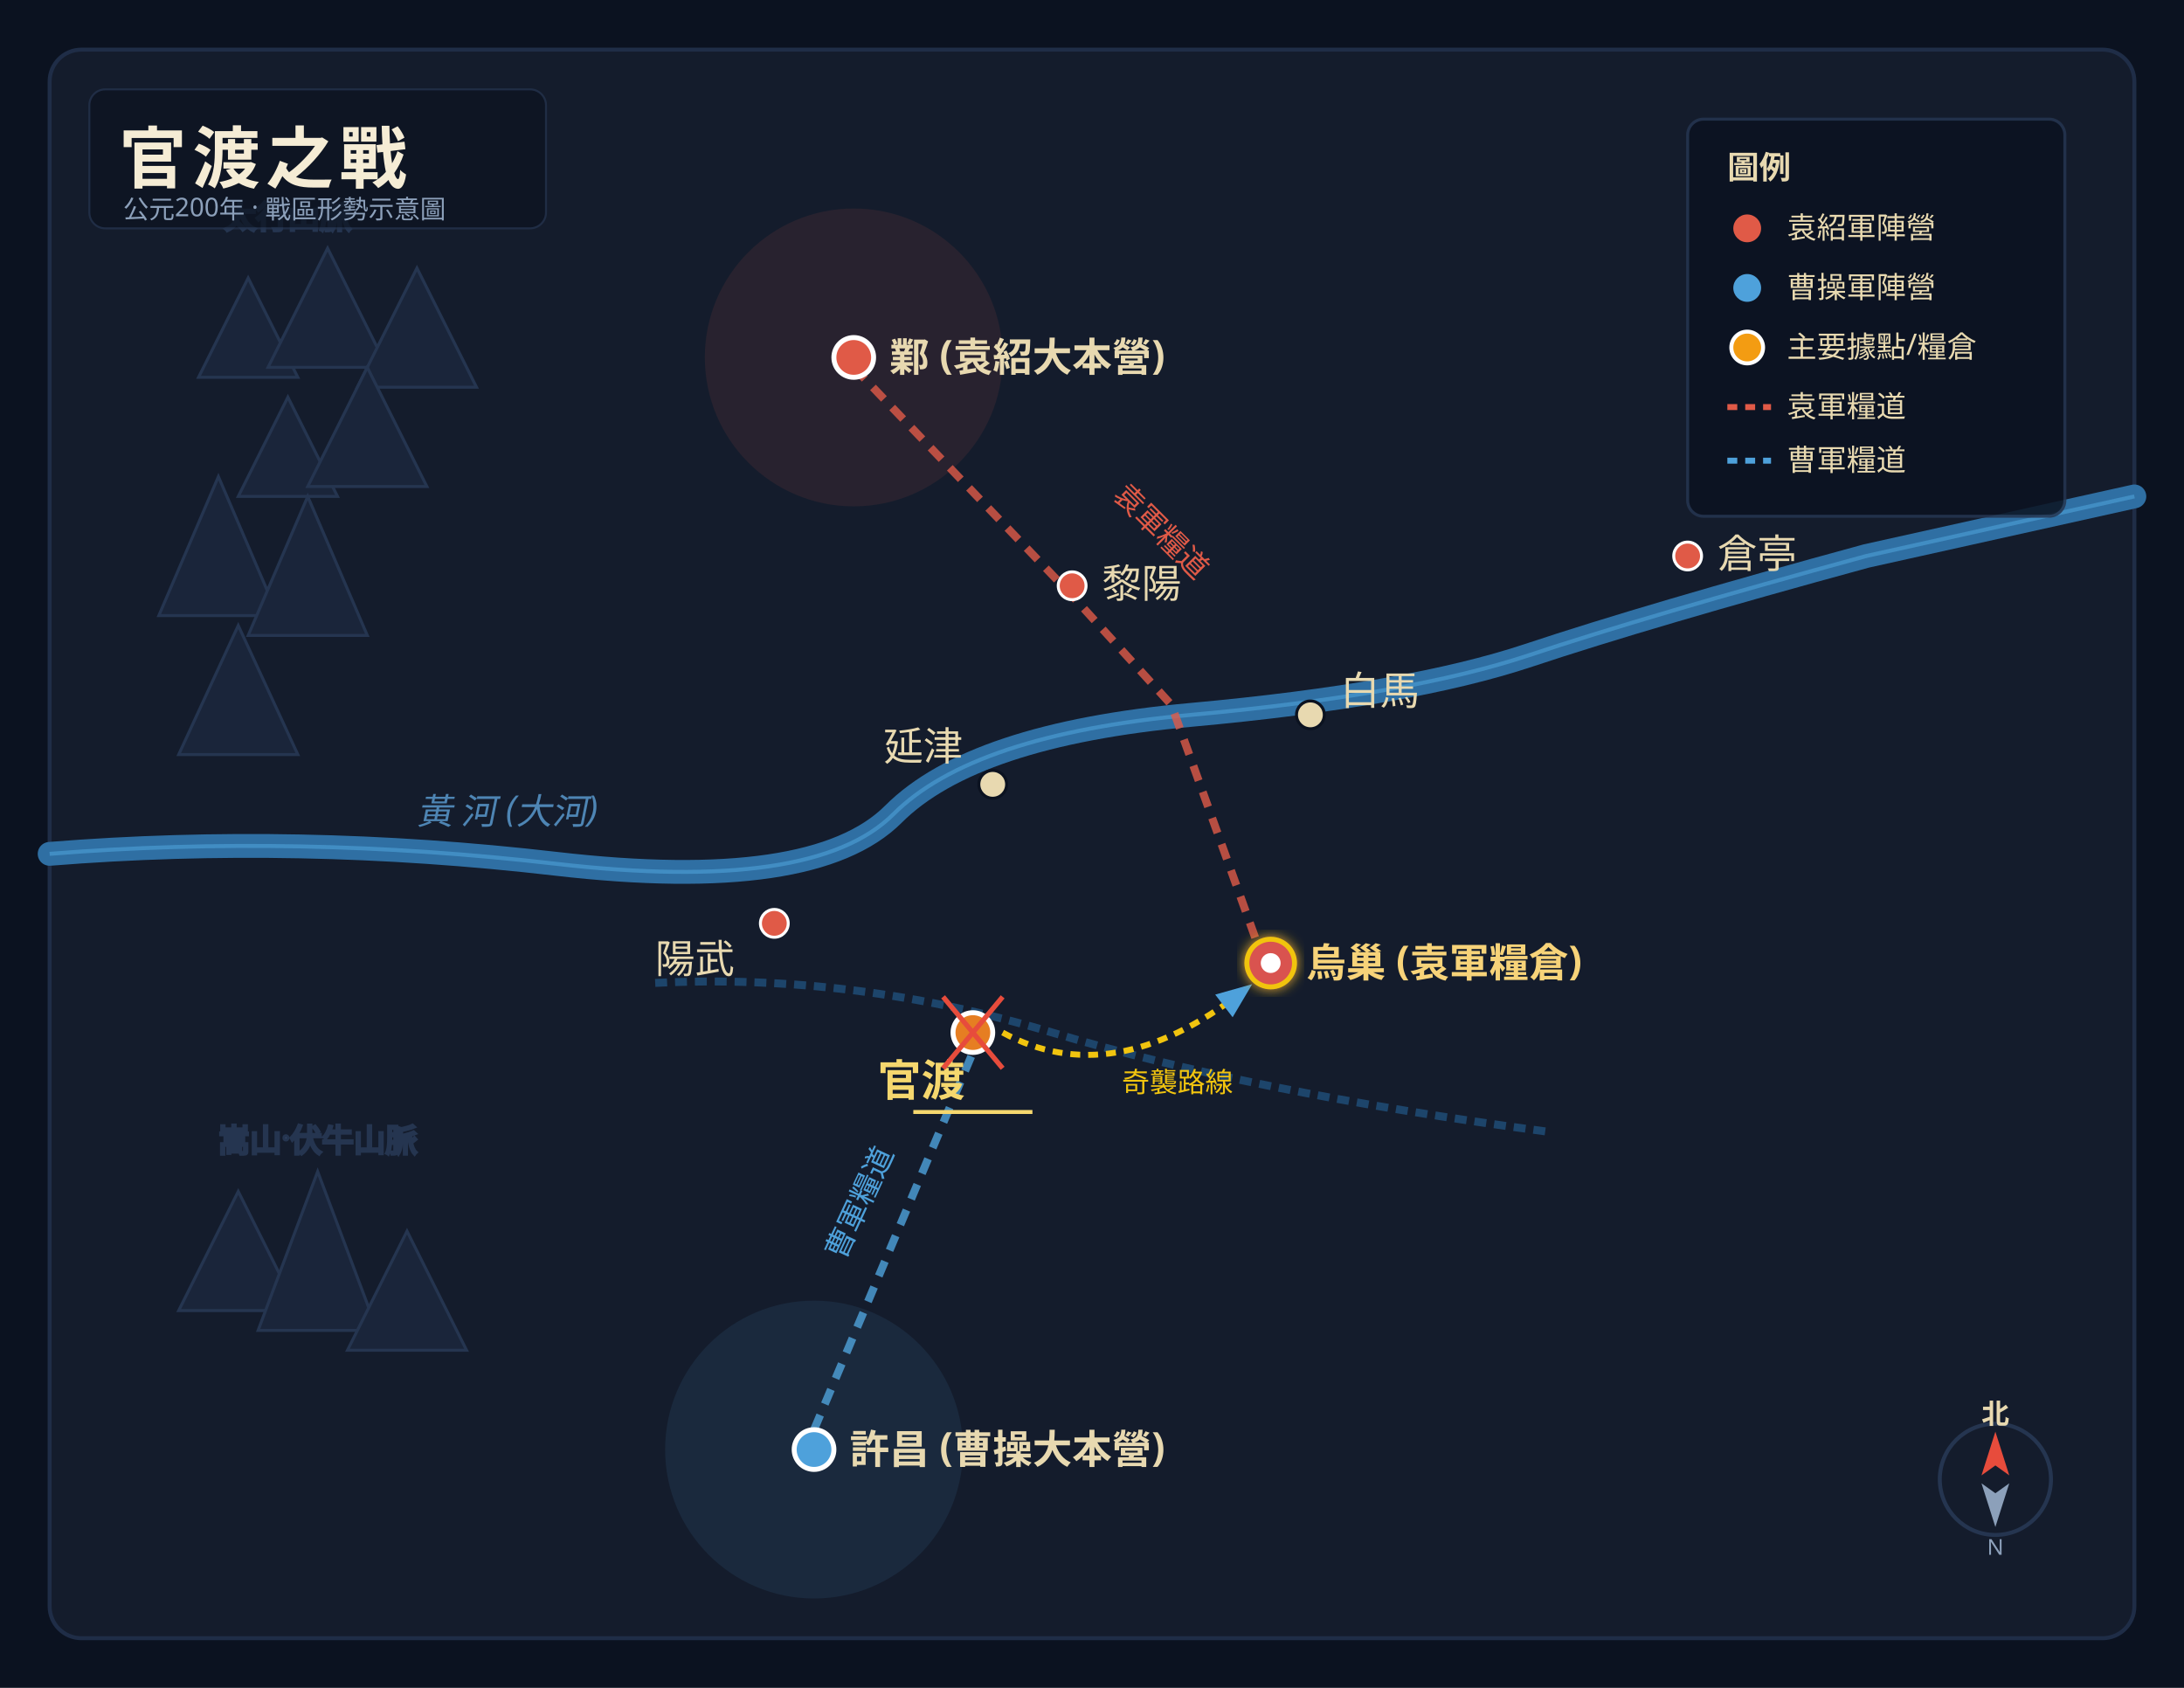
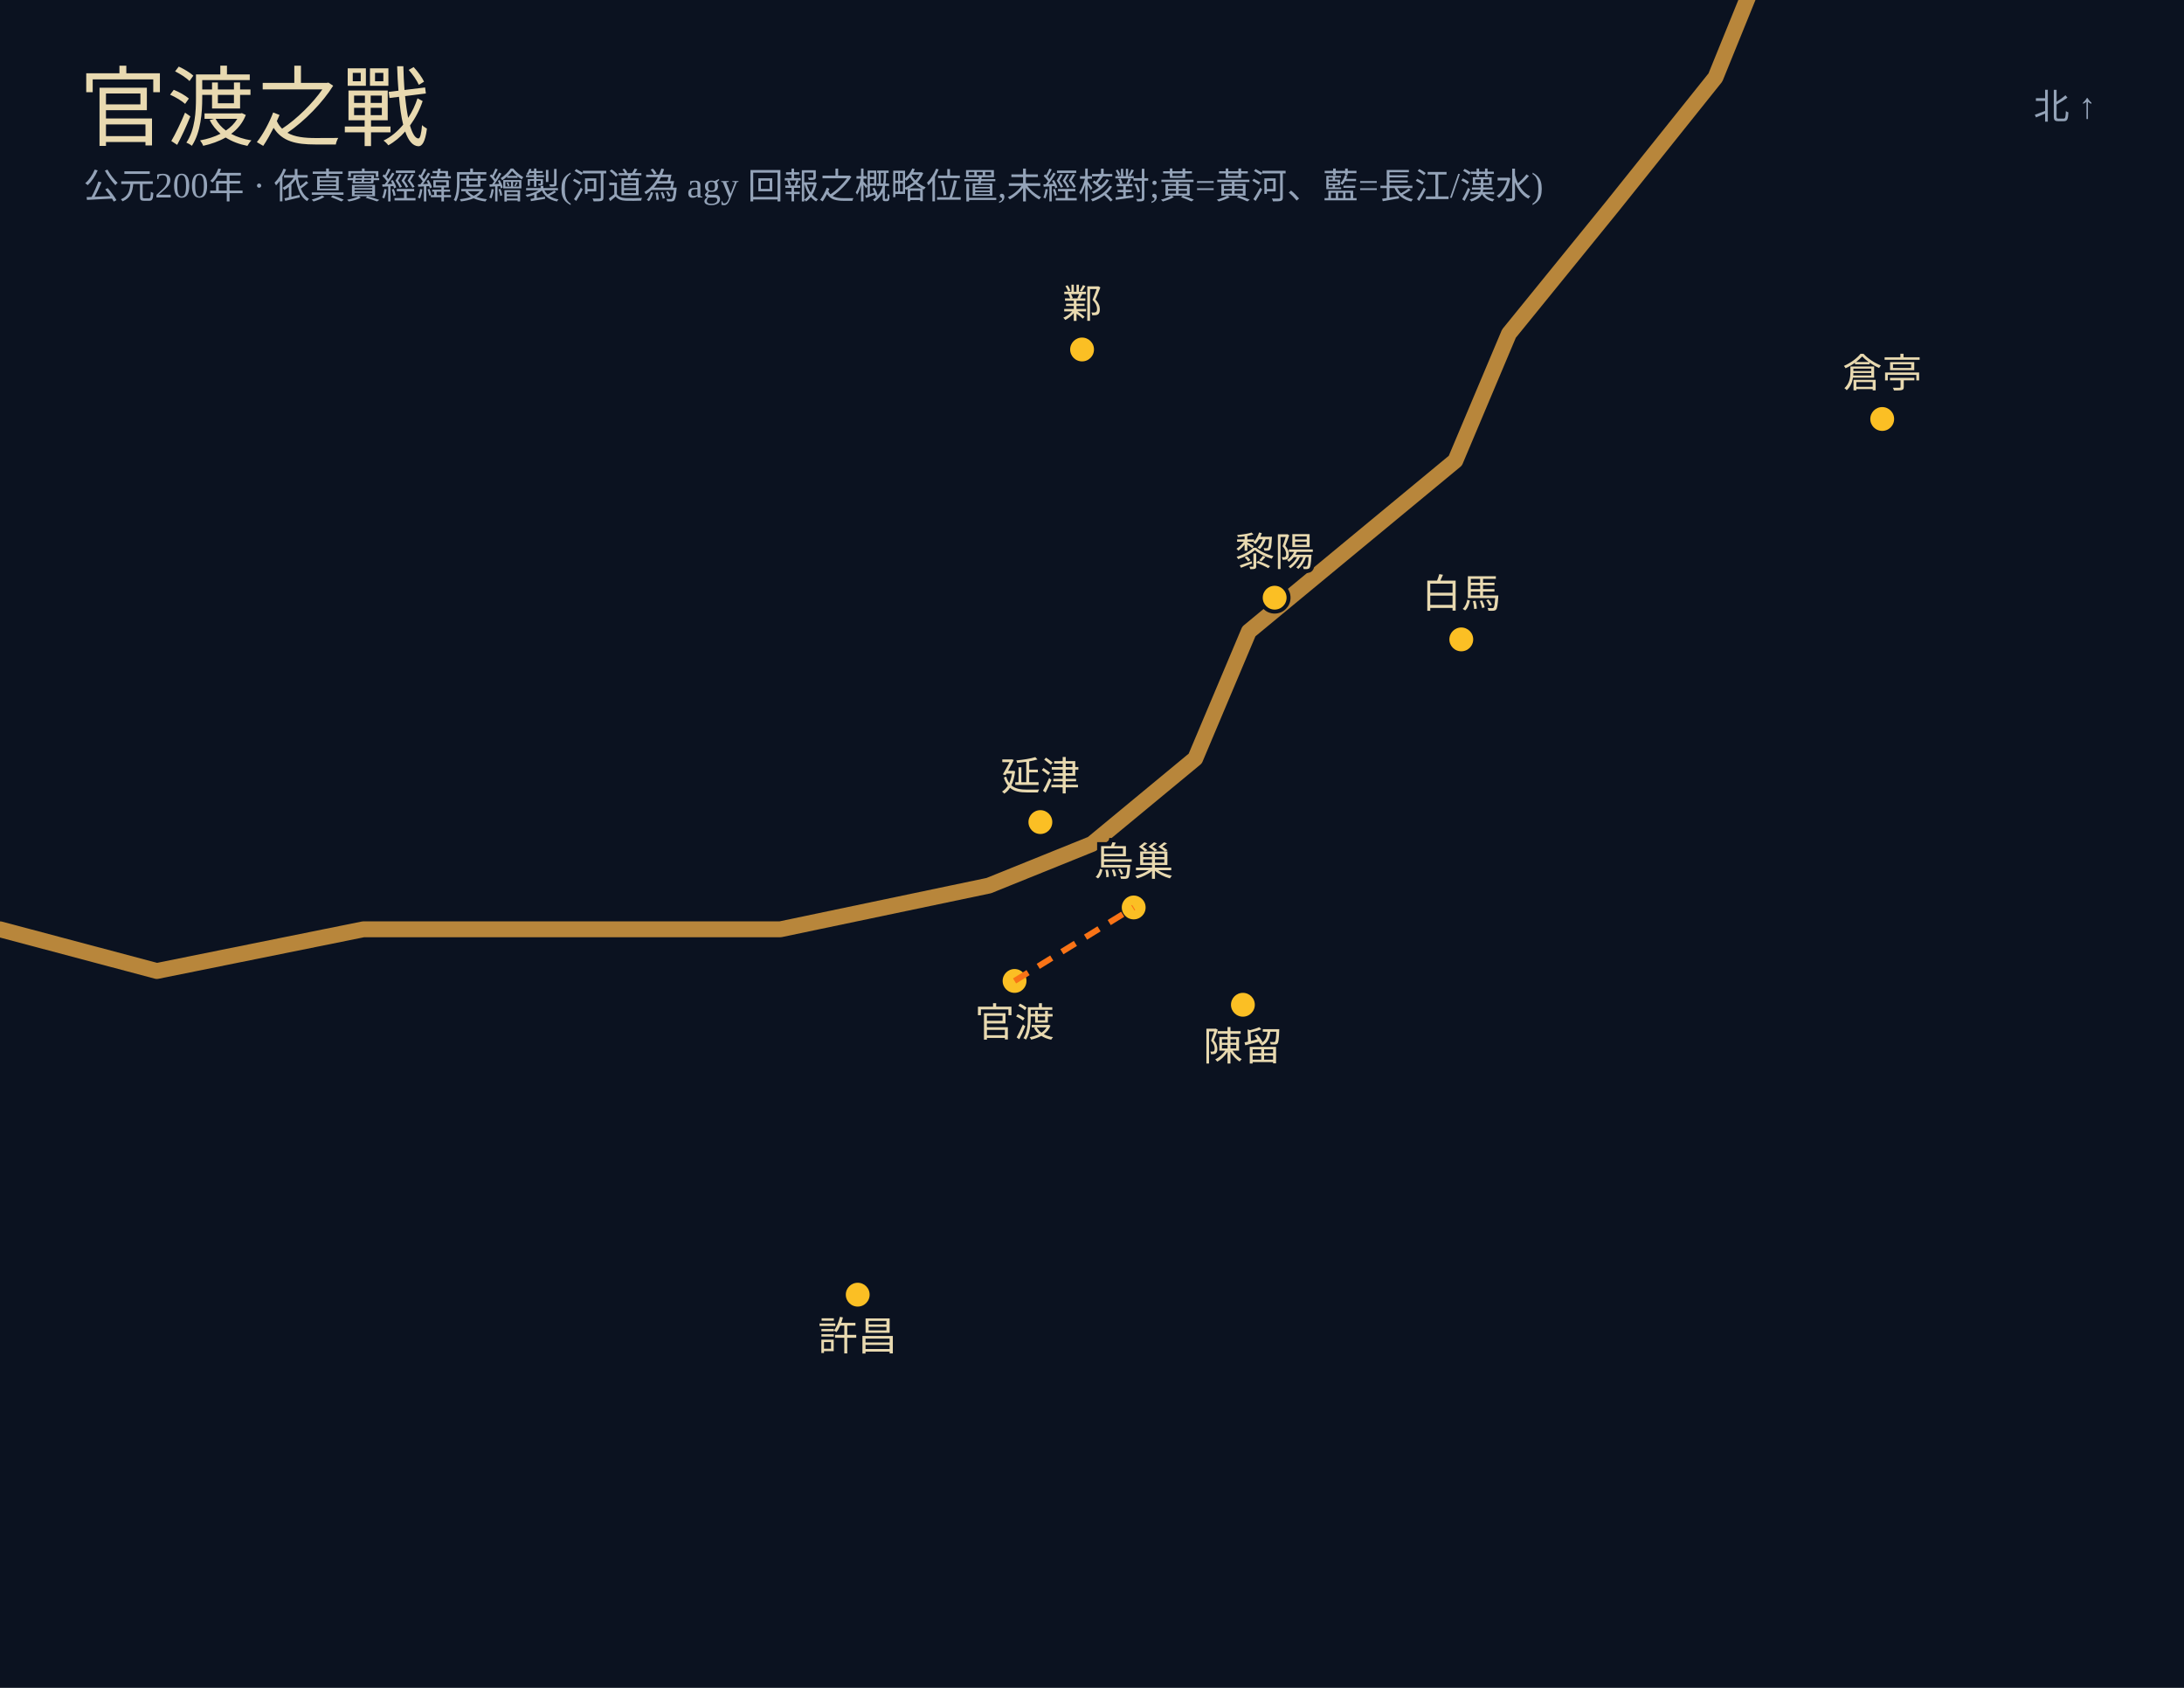
- <svg xmlns="http://www.w3.org/2000/svg" viewBox="0 0 1100 850" width="100%" height="100%">
-   <defs>
-     <marker id="arrow-yuan" viewBox="0 0 10 10" refX="6" refY="5" markerWidth="6" markerHeight="6" orient="auto-start-reverse">
-       <path d="M 0 1 L 10 5 L 0 9 z" fill="#e05a47" />
-     </marker>
-     <marker id="arrow-cao" viewBox="0 0 10 10" refX="6" refY="5" markerWidth="6" markerHeight="6" orient="auto-start-reverse">
-       <path d="M 0 1 L 10 5 L 0 9 z" fill="#4ea1db" />
-     </marker>
-     <filter id="glow-red" x="-20%" y="-20%" width="140%" height="140%">
-       <feGaussianBlur stdDeviation="3" result="blur" />
-       <feComposite in="SourceGraphic" in2="blur" operator="over" />
-     </filter>
-   </defs>
+ <svg xmlns="http://www.w3.org/2000/svg" viewBox="0 0 1100 850">
  <rect width="1100" height="850" fill="#0b1220" />
-   <rect x="25" y="25" width="1050" height="800" rx="16" fill="#141c2c" stroke="#1f2d47" stroke-width="2" />
-   <g fill="#1a253a" stroke="#253550" stroke-width="1.5">
-     <polygon points="100,190 125,140 150,190" />
-     <polygon points="135,185 165,125 195,185" />
-     <polygon points="180,195 210,135 240,195" />
-     <polygon points="120,250 145,200 170,250" />
-     <polygon points="155,245 185,185 215,245" />
-     <polygon points="80,310 110,240 140,310" />
-     <polygon points="125,320 155,250 185,320" />
-     <polygon points="90,380 120,315 150,380" />
-     <text x="145" y="115" fill="#3b4d6d" font-size="16" font-family="sans-serif" text-anchor="middle">太行山脈</text>
+   <clipPath id="c">
+     <rect width="1100" height="850" />
+   </clipPath>
+   <g clip-path="url(#c)">
+     <polygon fill="#0e2a44" points="2436,-389 2383,-496 2540,-625 2619,-775 2462,-818 2279,-775 2069,-689 1912,-582 1833,-475 1571,-411 1440,-368 1388,-261 1467,-154 1755,-154 1886,-89 2121,-111 2305,-154 2462,-89 2698,-68 2724,39 2593,39 2305,82 2148,211 1886,339 1860,446 1860,511 1990,575 2121,725 2279,875 2462,1046 2540,1175 2462,1239 2514,1325 2436,1368 2279,1389 2410,1518 2540,1561 2488,1668 2436,1818 2357,1904 2200,1989 2148,2118 2017,2268 1964,2375 1833,2503 1729,2632 1545,2718 1414,2868 1205,2975 943,3061 707,3103 524,3168 367,3189 367,3061 262,3211 79,3318 -105,3339 -367,3361 -445,3468 -576,3618 -629,3489 -812,3339 -1021,3339 4662,3339 4662,-389" />
+     <polyline fill="none" stroke="#2f6fa3" stroke-width="9" stroke-linecap="round" stroke-linejoin="round" points="-236,1368 -131,1411 -0,1454 79,1518 157,1561 288,1582 393,1561 445,1539 498,1454 550,1389 655,1411 733,1432 838,1475 943,1539 995,1582 1152,1561 1231,1496 1336,1389 1467,1346 1598,1239 1650,1175 1729,1089 1807,1046 1886,1046 1990,1068 2121,1089 2226,1111 2305,1132 2410,1175 2488,1218 2567,1239" />
+     <polyline fill="none" stroke="#b8863b" stroke-width="8" stroke-linecap="round" stroke-linejoin="round" points="-419,318 -471,532 -471,554 -314,511 -157,489 -0,468 79,489 183,468 288,468 393,468 498,446 550,425 602,382 629,318 681,275 733,232 760,168 812,104 864,39 890,-25 943,-89 995,-154 1048,-218 1126,-282 1205,-346 1283,-389 1362,-411 1414,-389" />
+     <polyline fill="none" stroke="#2f6fa3" stroke-width="5" stroke-linecap="round" stroke-linejoin="round" points="-1362,854 -1205,854 -1021,896 -838,939 -602,939 -445,918 -262,982 -105,1046 -26,1089 26,1154 105,1261 183,1368 314,1411 471,1389 550,1389" />
+     <circle cx="545" cy="176" r="7" fill="#fbbf24" stroke="#0b1220" stroke-width="2" />
+     <text x="545" y="160" fill="#e8d9b0" font-size="20" text-anchor="middle" font-family="serif" paint-order="stroke" stroke="#0b1220" stroke-width="4">鄴</text>
+     <circle cx="642" cy="301" r="7" fill="#fbbf24" stroke="#0b1220" stroke-width="2" />
+     <text x="642" y="285" fill="#e8d9b0" font-size="20" text-anchor="middle" font-family="serif" paint-order="stroke" stroke="#0b1220" stroke-width="4">黎陽</text>
+     <circle cx="736" cy="322" r="7" fill="#fbbf24" stroke="#0b1220" stroke-width="2" />
+     <text x="736" y="306" fill="#e8d9b0" font-size="20" text-anchor="middle" font-family="serif" paint-order="stroke" stroke="#0b1220" stroke-width="4">白馬</text>
+     <circle cx="524" cy="414" r="7" fill="#fbbf24" stroke="#0b1220" stroke-width="2" />
+     <text x="524" y="398" fill="#e8d9b0" font-size="20" text-anchor="middle" font-family="serif" paint-order="stroke" stroke="#0b1220" stroke-width="4">延津</text>
+     <circle cx="511" cy="494" r="7" fill="#fbbf24" stroke="#0b1220" stroke-width="2" />
+     <text x="511" y="522" fill="#e8d9b0" font-size="20" text-anchor="middle" font-family="serif" paint-order="stroke" stroke="#0b1220" stroke-width="4">官渡</text>
+     <circle cx="571" cy="457" r="7" fill="#fbbf24" stroke="#0b1220" stroke-width="2" />
+     <text x="571" y="441" fill="#e8d9b0" font-size="20" text-anchor="middle" font-family="serif" paint-order="stroke" stroke="#0b1220" stroke-width="4">烏巢</text>
+     <circle cx="626" cy="506" r="7" fill="#fbbf24" stroke="#0b1220" stroke-width="2" />
+     <text x="626" y="534" fill="#e8d9b0" font-size="20" text-anchor="middle" font-family="serif" paint-order="stroke" stroke="#0b1220" stroke-width="4">陳留</text>
+     <circle cx="432" cy="652" r="7" fill="#fbbf24" stroke="#0b1220" stroke-width="2" />
+     <text x="432" y="680" fill="#e8d9b0" font-size="20" text-anchor="middle" font-family="serif" paint-order="stroke" stroke="#0b1220" stroke-width="4">許昌</text>
+     <circle cx="948" cy="211" r="7" fill="#fbbf24" stroke="#0b1220" stroke-width="2" />
+     <text x="948" y="195" fill="#e8d9b0" font-size="20" text-anchor="middle" font-family="serif" paint-order="stroke" stroke="#0b1220" stroke-width="4">倉亭</text>
+     <line x1="511" y1="494" x2="571" y2="457" stroke="#f97316" stroke-width="3" stroke-dasharray="8 6" />
  </g>
-   <g fill="#1a253a" stroke="#253550" stroke-width="1.5">
-     <polygon points="90,660 120,600 150,660" />
-     <polygon points="130,670 160,590 190,670" />
-     <polygon points="175,680 205,620 235,680" />
-     <text x="160" y="580" fill="#3b4d6d" font-size="16" font-family="sans-serif" text-anchor="middle">嵩山·伏牛山脈</text>
-   </g>
-   <path d="M 330 495 Q 430 490 530 520 T 780 570" fill="none" stroke="#1d456b" stroke-width="4" stroke-dasharray="6,4" />
-   <path d="M 25 430 Q 150 420 280 435 T 450 410 T 600 360 T 770 330 T 940 280 L 1075 250" fill="none" stroke="#2f6fa3" stroke-width="12" stroke-linecap="round" stroke-linejoin="round" />
-   <path d="M 25 430 Q 150 420 280 435 T 450 410 T 600 360 T 770 330 T 940 280 L 1075 250" fill="none" stroke="#4da2d9" stroke-width="2" opacity="0.6" />
-   <text x="210" y="415" fill="#5c9fd6" font-size="18" font-family="sans-serif" font-style="italic" opacity="0.8">黃 河 (大河)</text>
-   <path d="M 430 185 L 540 300 L 590 355 L 635 480" fill="none" stroke="#e05a47" stroke-width="4" stroke-dasharray="8,6" opacity="0.8" />
-   <text x="560" y="250" fill="#e05a47" font-size="15" font-family="sans-serif" transform="rotate(45, 560, 250)">袁軍糧道</text>
-   <path d="M 410 720 L 490 530" fill="none" stroke="#4ea1db" stroke-width="4" stroke-dasharray="8,6" opacity="0.8" />
-   <text x="425" y="635" fill="#4ea1db" font-size="15" font-family="sans-serif" transform="rotate(-65, 425, 635)">曹軍糧道</text>
-   <path d="M 505 520 Q 560 550 625 500" fill="none" stroke="#f1c40f" stroke-width="3" stroke-dasharray="5,4" marker-end="url(#arrow-cao)" />
-   <text x="565" y="550" fill="#f1c40f" font-size="14" font-family="sans-serif">奇襲路線</text>
-   <circle cx="430" cy="180" r="75" fill="#e05a47" opacity="0.1" />
-   <circle cx="410" cy="730" r="75" fill="#4ea1db" opacity="0.1" />
-   <g transform="translate(60, 60)">
-     <rect x="-15" y="-15" width="230" height="70" rx="8" fill="#0b1220" opacity="0.7" stroke="#253550" />
-     <text x="0" y="32" fill="#f5ecd5" font-size="34" font-weight="bold" font-family="sans-serif" letter-spacing="3">官渡之戰</text>
-     <text x="2" y="50" fill="#8ca0ba" font-size="13" font-family="sans-serif">公元200年 · 戰區形勢示意圖</text>
-   </g>
-   <g transform="translate(850, 60)">
-     <rect width="190" height="200" rx="8" fill="#0b1220" opacity="0.85" stroke="#253550" stroke-width="1.5" />
-     <text x="20" y="30" fill="#e8d9b0" font-size="16" font-weight="bold" font-family="sans-serif">圖例</text>
-     <circle cx="30" cy="55" r="7" fill="#e05a47" />
-     <text x="50" y="60" fill="#e8d9b0" font-size="15" font-family="sans-serif">袁紹軍陣營</text>
-     <circle cx="30" cy="85" r="7" fill="#4ea1db" />
-     <text x="50" y="90" fill="#e8d9b0" font-size="15" font-family="sans-serif">曹操軍陣營</text>
-     <circle cx="30" cy="115" r="8" fill="#f39c12" stroke="#fff" stroke-width="2" />
-     <text x="50" y="120" fill="#e8d9b0" font-size="15" font-family="sans-serif">主要據點/糧倉</text>
-     <line x1="20" y1="145" x2="42" y2="145" stroke="#e05a47" stroke-width="3" stroke-dasharray="5,4" />
-     <text x="50" y="150" fill="#e8d9b0" font-size="15" font-family="sans-serif">袁軍糧道</text>
-     <line x1="20" y1="172" x2="42" y2="172" stroke="#4ea1db" stroke-width="3" stroke-dasharray="5,4" />
-     <text x="50" y="177" fill="#e8d9b0" font-size="15" font-family="sans-serif">曹軍糧道</text>
-   </g>
-   <g transform="translate(430, 180)">
-     <circle cx="0" cy="0" r="10" fill="#e05a47" stroke="#ffffff" stroke-width="2.5" />
-     <text x="18" y="7" fill="#e8d9b0" font-size="20" font-weight="bold" font-family="sans-serif">鄴 (袁紹大本營)</text>
-   </g>
-   <g transform="translate(540, 295)">
-     <circle cx="0" cy="0" r="7" fill="#e05a47" stroke="#ffffff" stroke-width="1.5" />
-     <text x="15" y="6" fill="#e8d9b0" font-size="20" font-family="sans-serif">黎陽</text>
-   </g>
-   <g transform="translate(660, 360)">
-     <circle cx="0" cy="0" r="7" fill="#e8d9b0" stroke="#0b1220" stroke-width="1.5" />
-     <text x="15" y="-5" fill="#e8d9b0" font-size="20" font-family="sans-serif">白馬</text>
-   </g>
-   <g transform="translate(500, 395)">
-     <circle cx="0" cy="0" r="7" fill="#e8d9b0" stroke="#0b1220" stroke-width="1.5" />
-     <text x="-55" y="-12" fill="#e8d9b0" font-size="20" font-family="sans-serif">延津</text>
-   </g>
-   <g transform="translate(850, 280)">
-     <circle cx="0" cy="0" r="7" fill="#e05a47" stroke="#ffffff" stroke-width="1.5" />
-     <text x="15" y="6" fill="#e8d9b0" font-size="20" font-family="sans-serif">倉亭</text>
-   </g>
-   <g transform="translate(390, 465)">
-     <circle cx="0" cy="0" r="7" fill="#e05a47" stroke="#ffffff" stroke-width="1.5" />
-     <text x="-60" y="25" fill="#e8d9b0" font-size="20" font-family="sans-serif">陽武</text>
-   </g>
-   <g transform="translate(640, 485)">
-     <circle cx="0" cy="0" r="12" fill="#d9534f" stroke="#f1c40f" stroke-width="2.5" filter="url(#glow-red)" />
-     <circle cx="0" cy="0" r="5" fill="#ffffff" />
-     <text x="18" y="7" fill="#f7d379" font-size="20" font-weight="bold" font-family="sans-serif">烏巢 (袁軍糧倉)</text>
-   </g>
-   <g transform="translate(490, 520)">
-     <circle cx="0" cy="0" r="10" fill="#e67e22" stroke="#ffffff" stroke-width="2.5" />
-     <text x="-48" y="32" fill="#f5d76e" font-size="22" font-weight="bold" font-family="sans-serif">官渡</text>
-     <line x1="-30" y1="40" x2="30" y2="40" stroke="#f5d76e" stroke-width="2" />
-     <path d="M -15 -18 L 15 18 M 15 -18 L -15 18" stroke="#e74c3c" stroke-width="2.5" />
-   </g>
-   <g transform="translate(410, 730)">
-     <circle cx="0" cy="0" r="10" fill="#4ea1db" stroke="#ffffff" stroke-width="2.5" />
-     <text x="18" y="7" fill="#e8d9b0" font-size="20" font-weight="bold" font-family="sans-serif">許昌 (曹操大本營)</text>
-   </g>
-   <g transform="translate(1005, 745)">
-     <circle cx="0" cy="0" r="28" fill="#141c2c" stroke="#253550" stroke-width="2" />
-     <polygon points="0,-24 7,-2 0,-7 -7,-2" fill="#e74c3c" />
-     <polygon points="0,24 7,2 0,7 -7,2" fill="#8ca0ba" />
-     <text x="0" y="-28" fill="#e8d9b0" font-size="14" font-weight="bold" font-family="sans-serif" text-anchor="middle">北</text>
-     <text x="0" y="38" fill="#8ca0ba" font-size="11" font-family="sans-serif" text-anchor="middle">N</text>
-   </g>
+   <text x="40" y="70" fill="#e8d9b0" font-size="44" font-family="serif">官渡之戰</text>
+   <text x="42" y="100" fill="#94a3b8" font-size="18">公元200年 · 依真實經緯度繪製(河道為 agy 回報之概略位置,未經核對;黃=黃河、藍=長江/漢水)</text>
+   <text x="1040" y="60" fill="#94a3b8" font-size="18" text-anchor="middle">北 ↑</text>
</svg>
